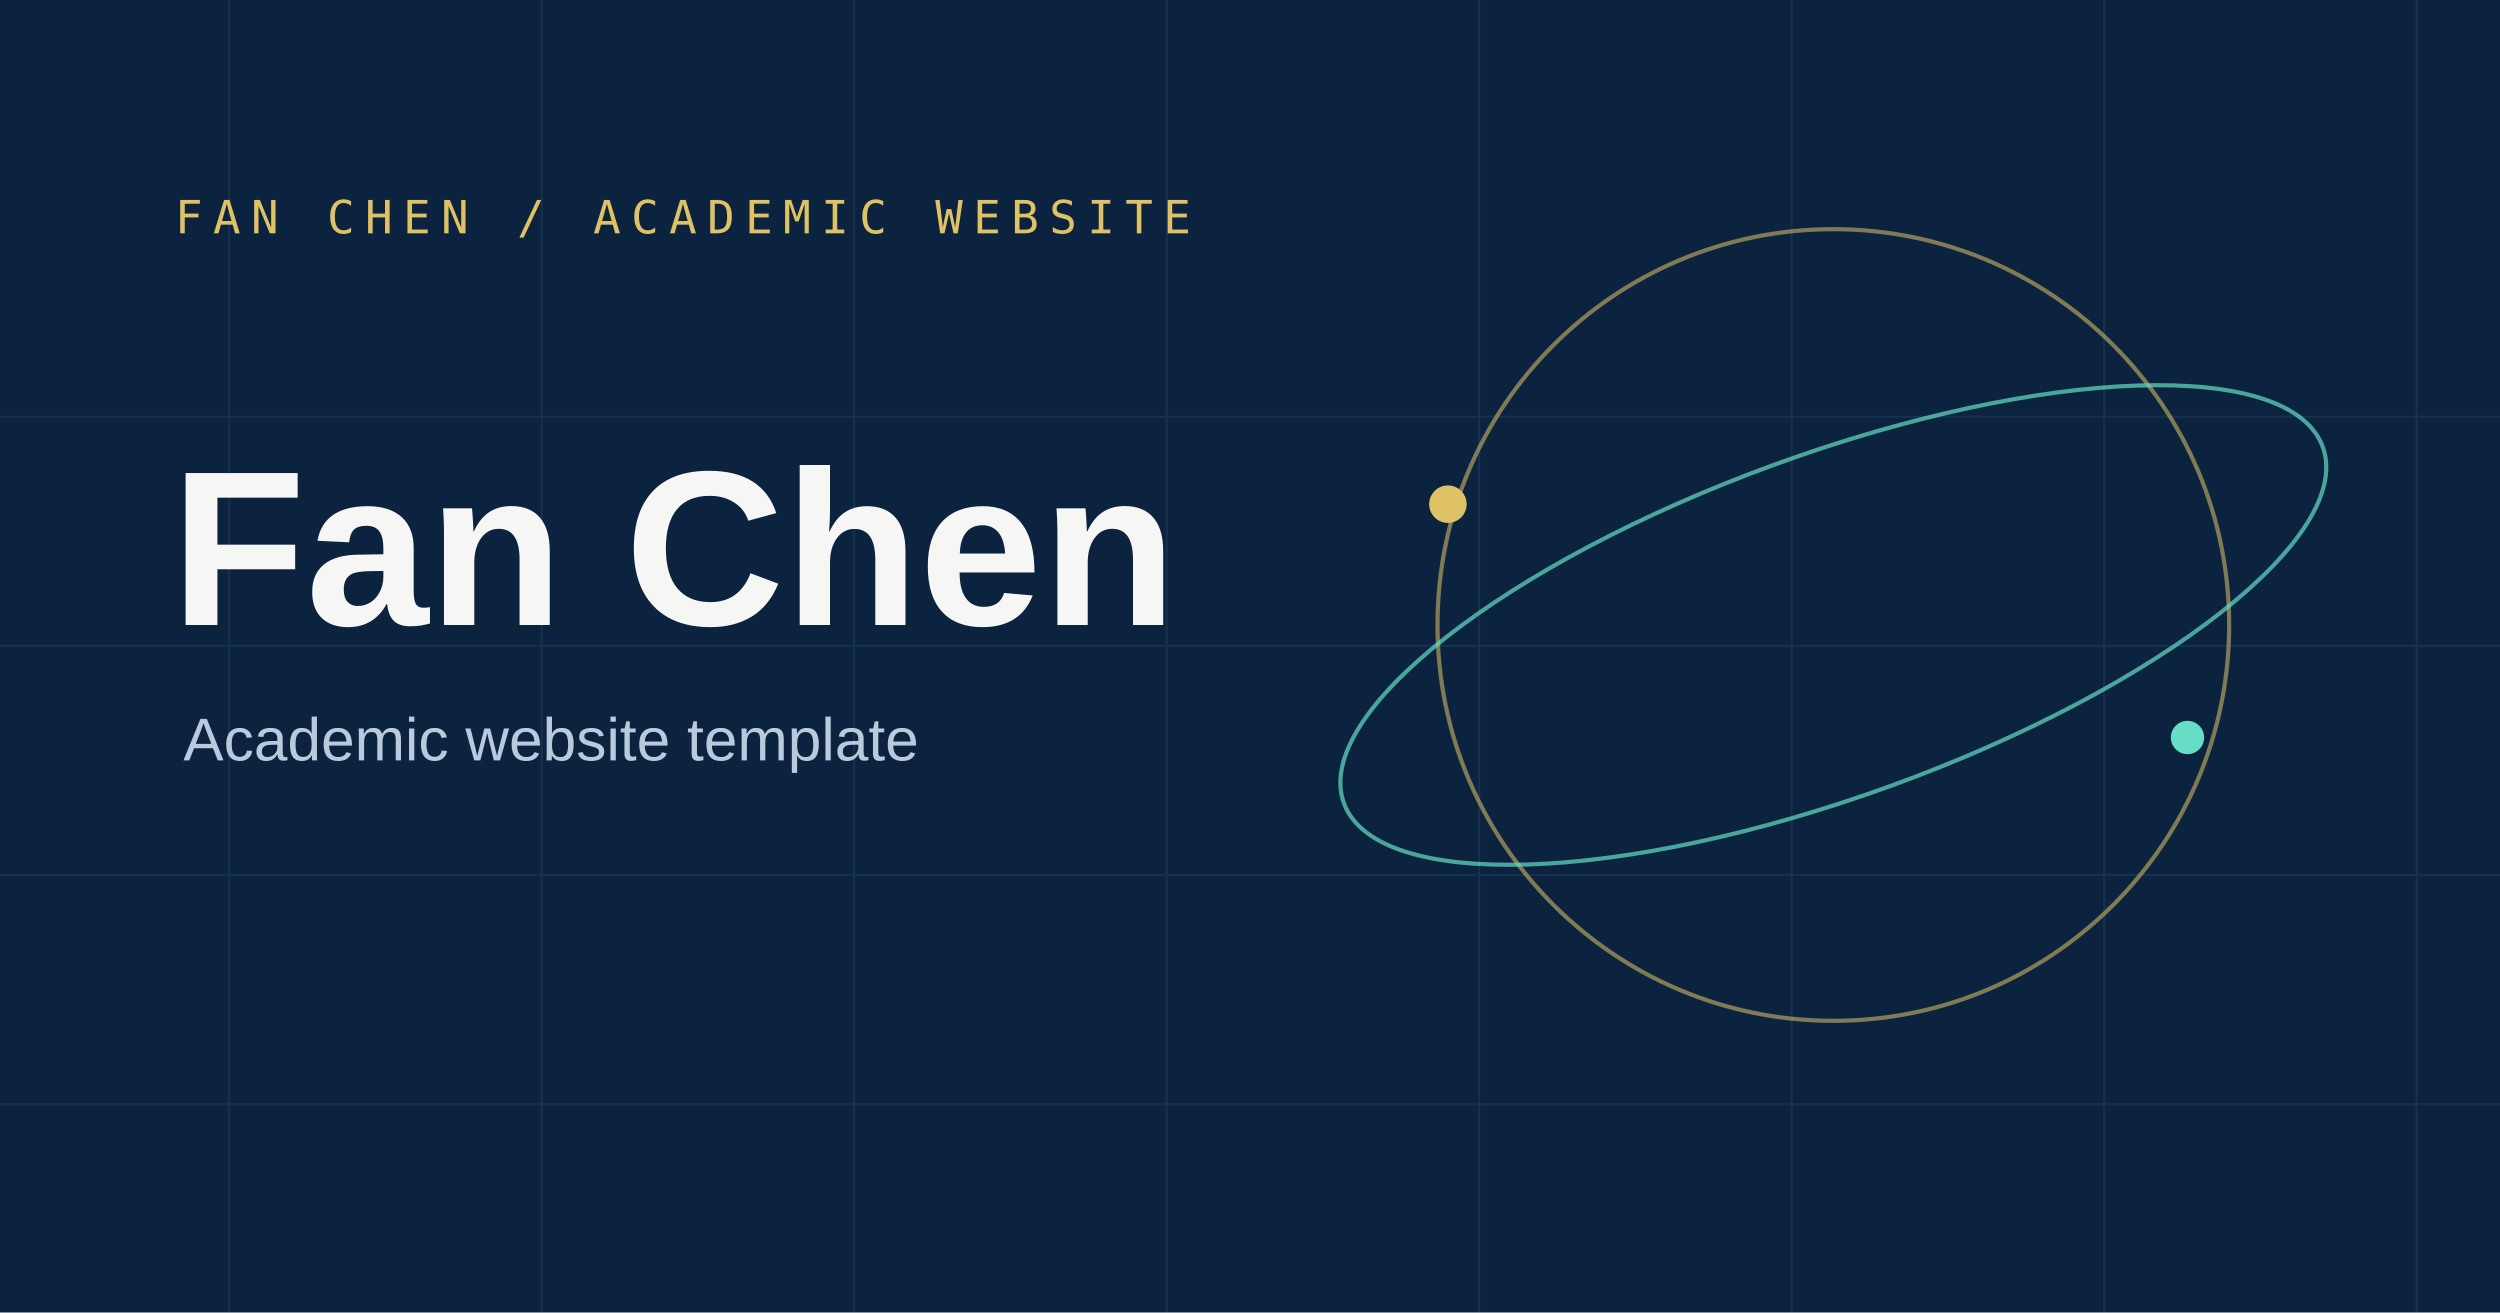
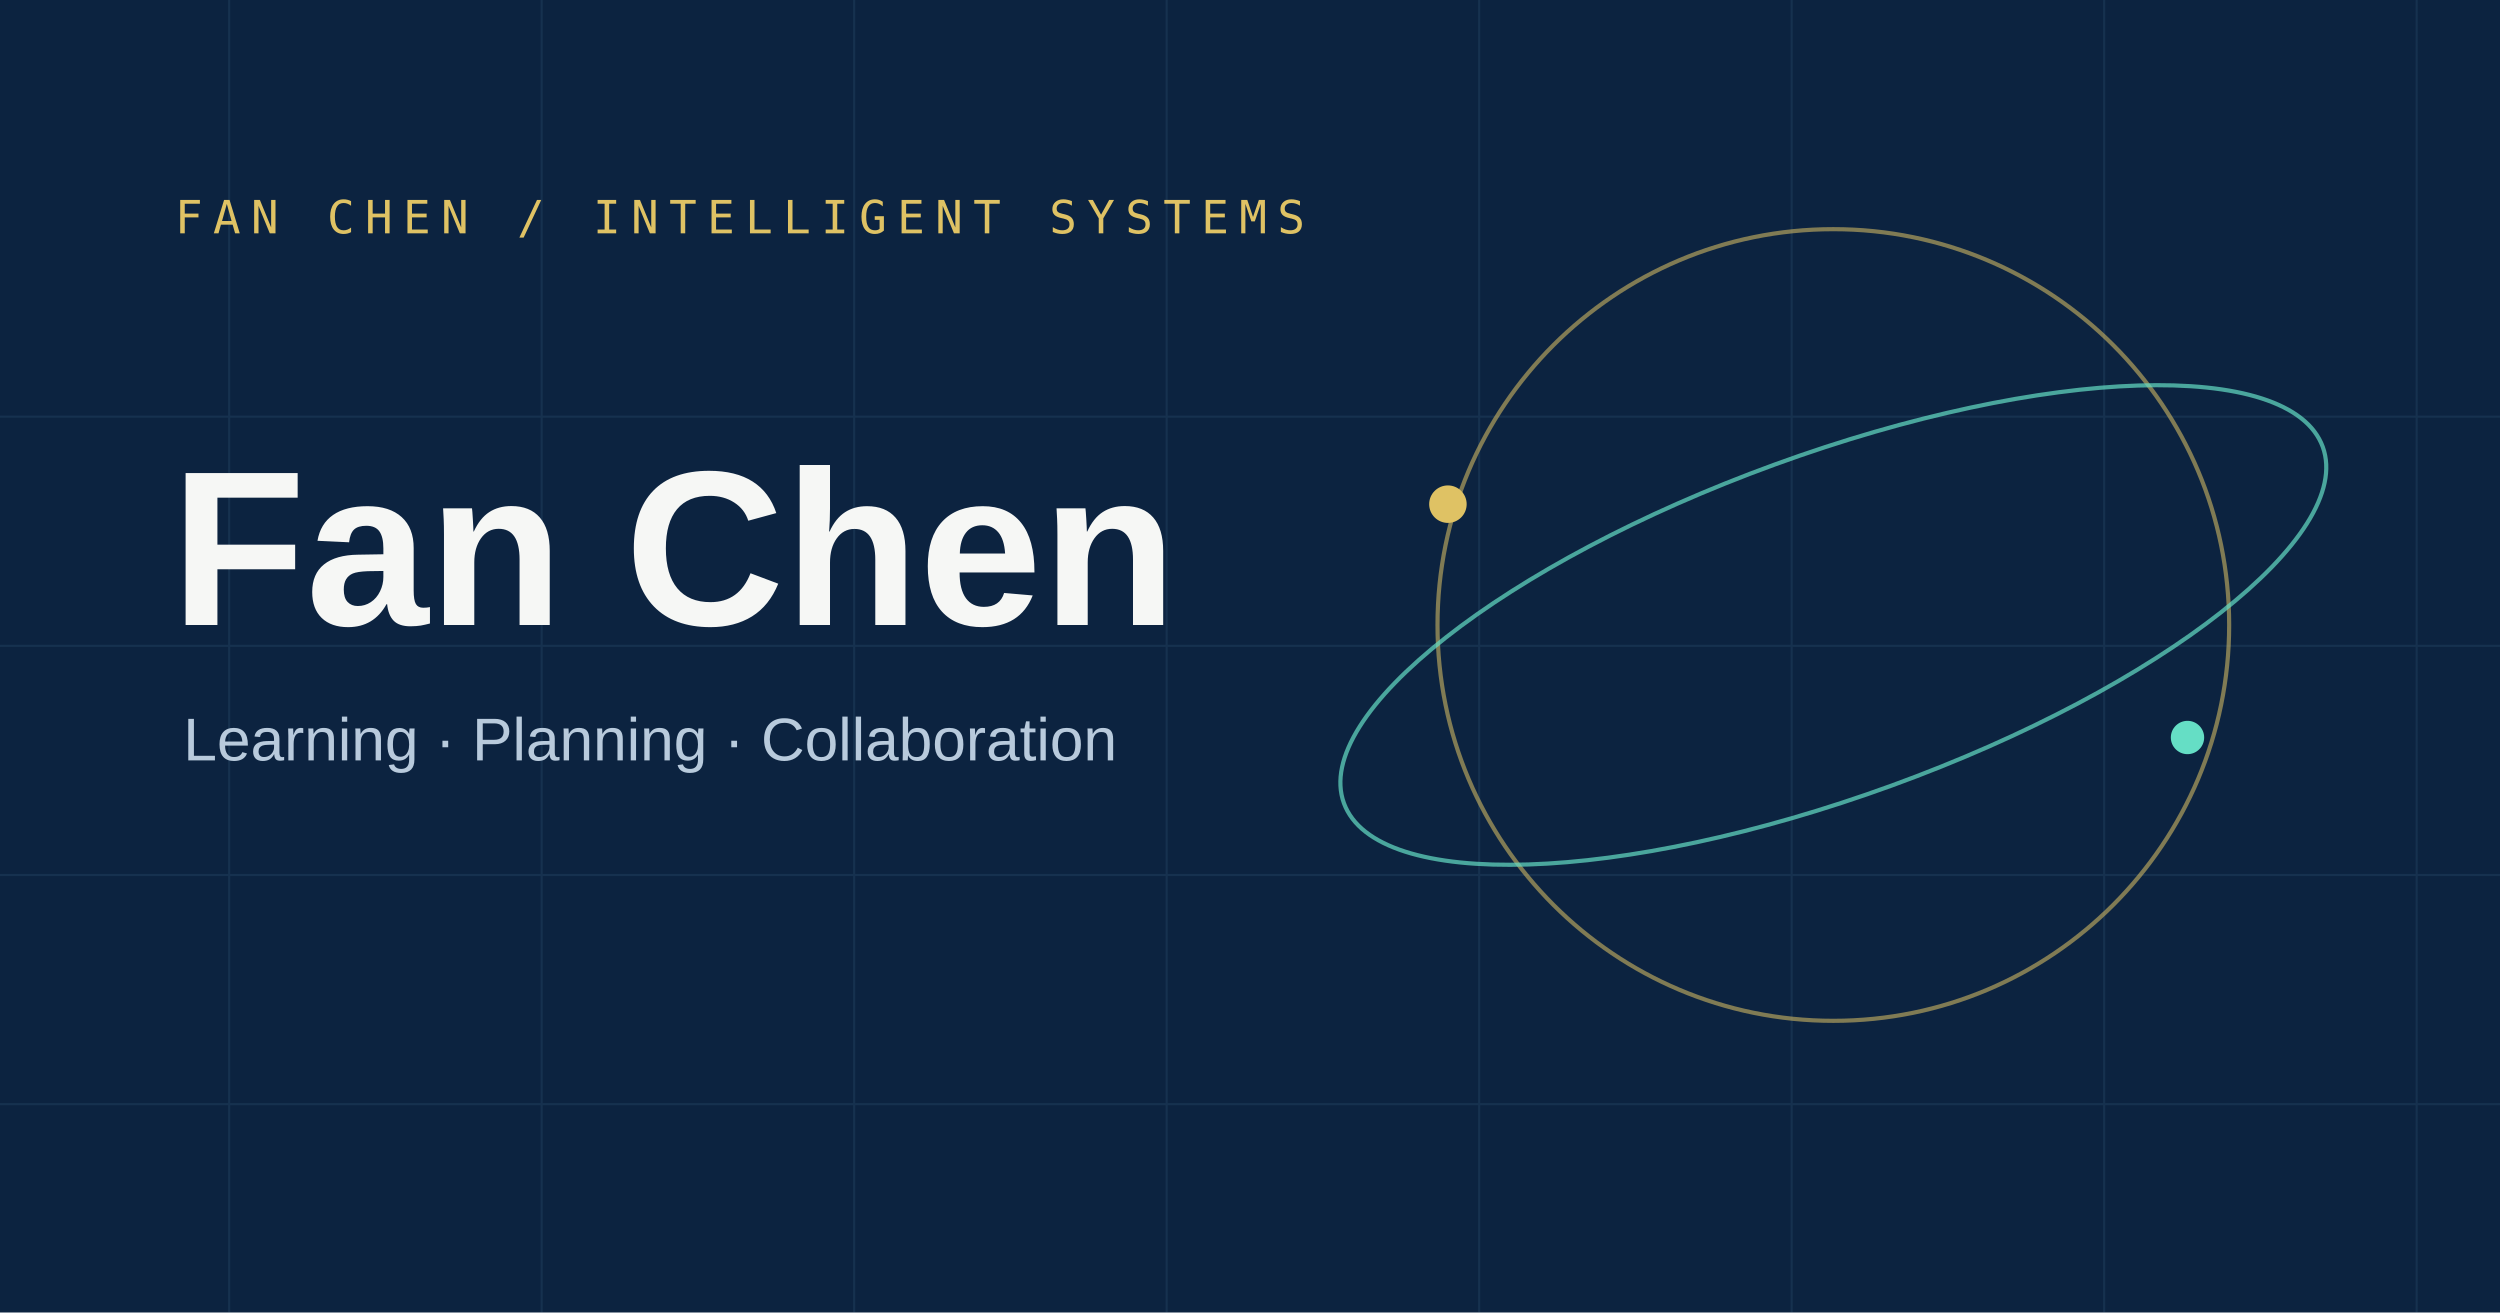
<svg xmlns="http://www.w3.org/2000/svg" width="1200" height="630" viewBox="0 0 1200 630">
  <rect width="1200" height="630" fill="#0c2340" />
  <path d="M0 530h1200M0 420h1200M0 310h1200M0 200h1200M110 0v630M260 0v630M410 0v630M560 0v630M710 0v630M860 0v630M1010 0v630M1160 0v630" stroke="#8fd4ff" stroke-opacity=".08" />
  <circle cx="880" cy="300" r="190" fill="none" stroke="#dfc264" stroke-opacity=".55" stroke-width="2" />
  <ellipse cx="880" cy="300" rx="250" ry="82" fill="none" stroke="#65dec5" stroke-opacity=".7" stroke-width="2" transform="rotate(-20 880 300)" />
  <circle cx="695" cy="242" r="9" fill="#dfc264" />
  <circle cx="1050" cy="354" r="8" fill="#65dec5" />
-   <text x="84" y="112" fill="#dfc264" font-family="monospace" font-size="22" letter-spacing="5">FAN CHEN / ACADEMIC WEBSITE</text>
+   <text x="84" y="112" fill="#dfc264" font-family="monospace" font-size="22" letter-spacing="5">FAN CHEN / INTELLIGENT SYSTEMS</text>
  <text x="82" y="300" fill="#f6f7f5" font-family="Arial, sans-serif" font-size="106" font-weight="700">Fan Chen</text>
-   <text x="88" y="365" fill="#b8cadc" font-family="Arial, sans-serif" font-size="29">Academic website template</text>
+   <text x="88" y="365" fill="#b8cadc" font-family="Arial, sans-serif" font-size="29">Learning · Planning · Collaboration</text>
</svg>
